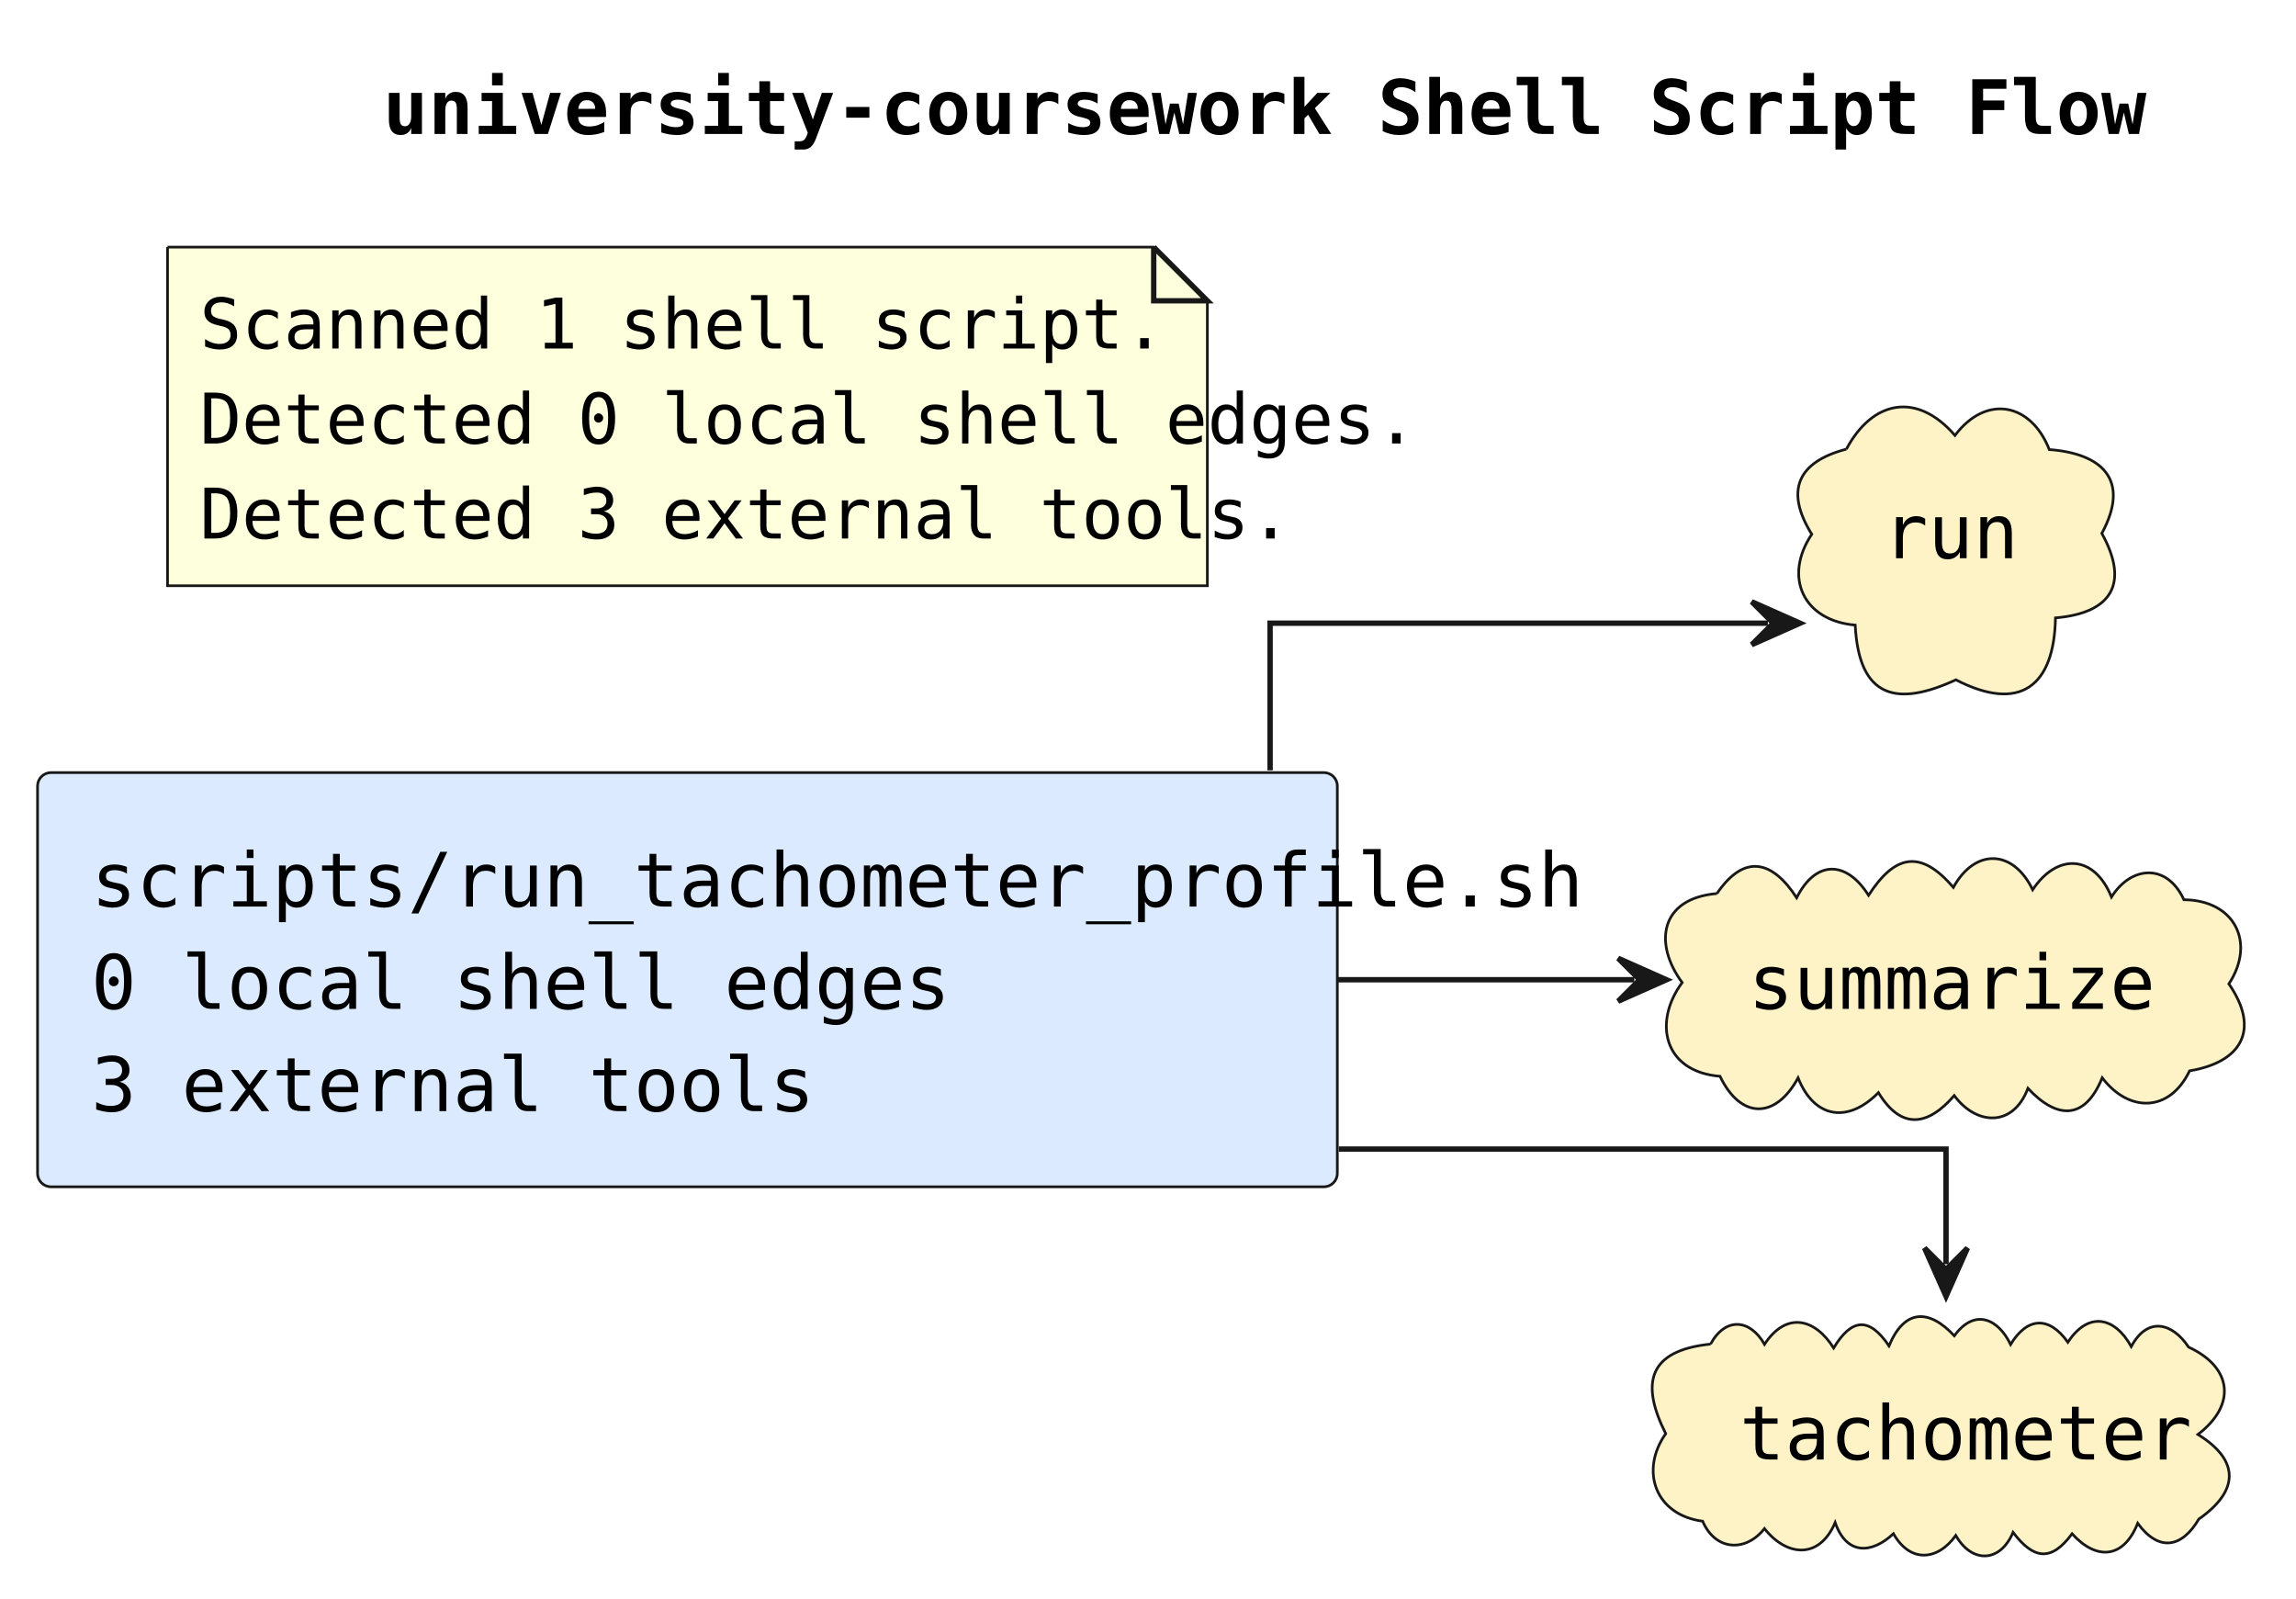
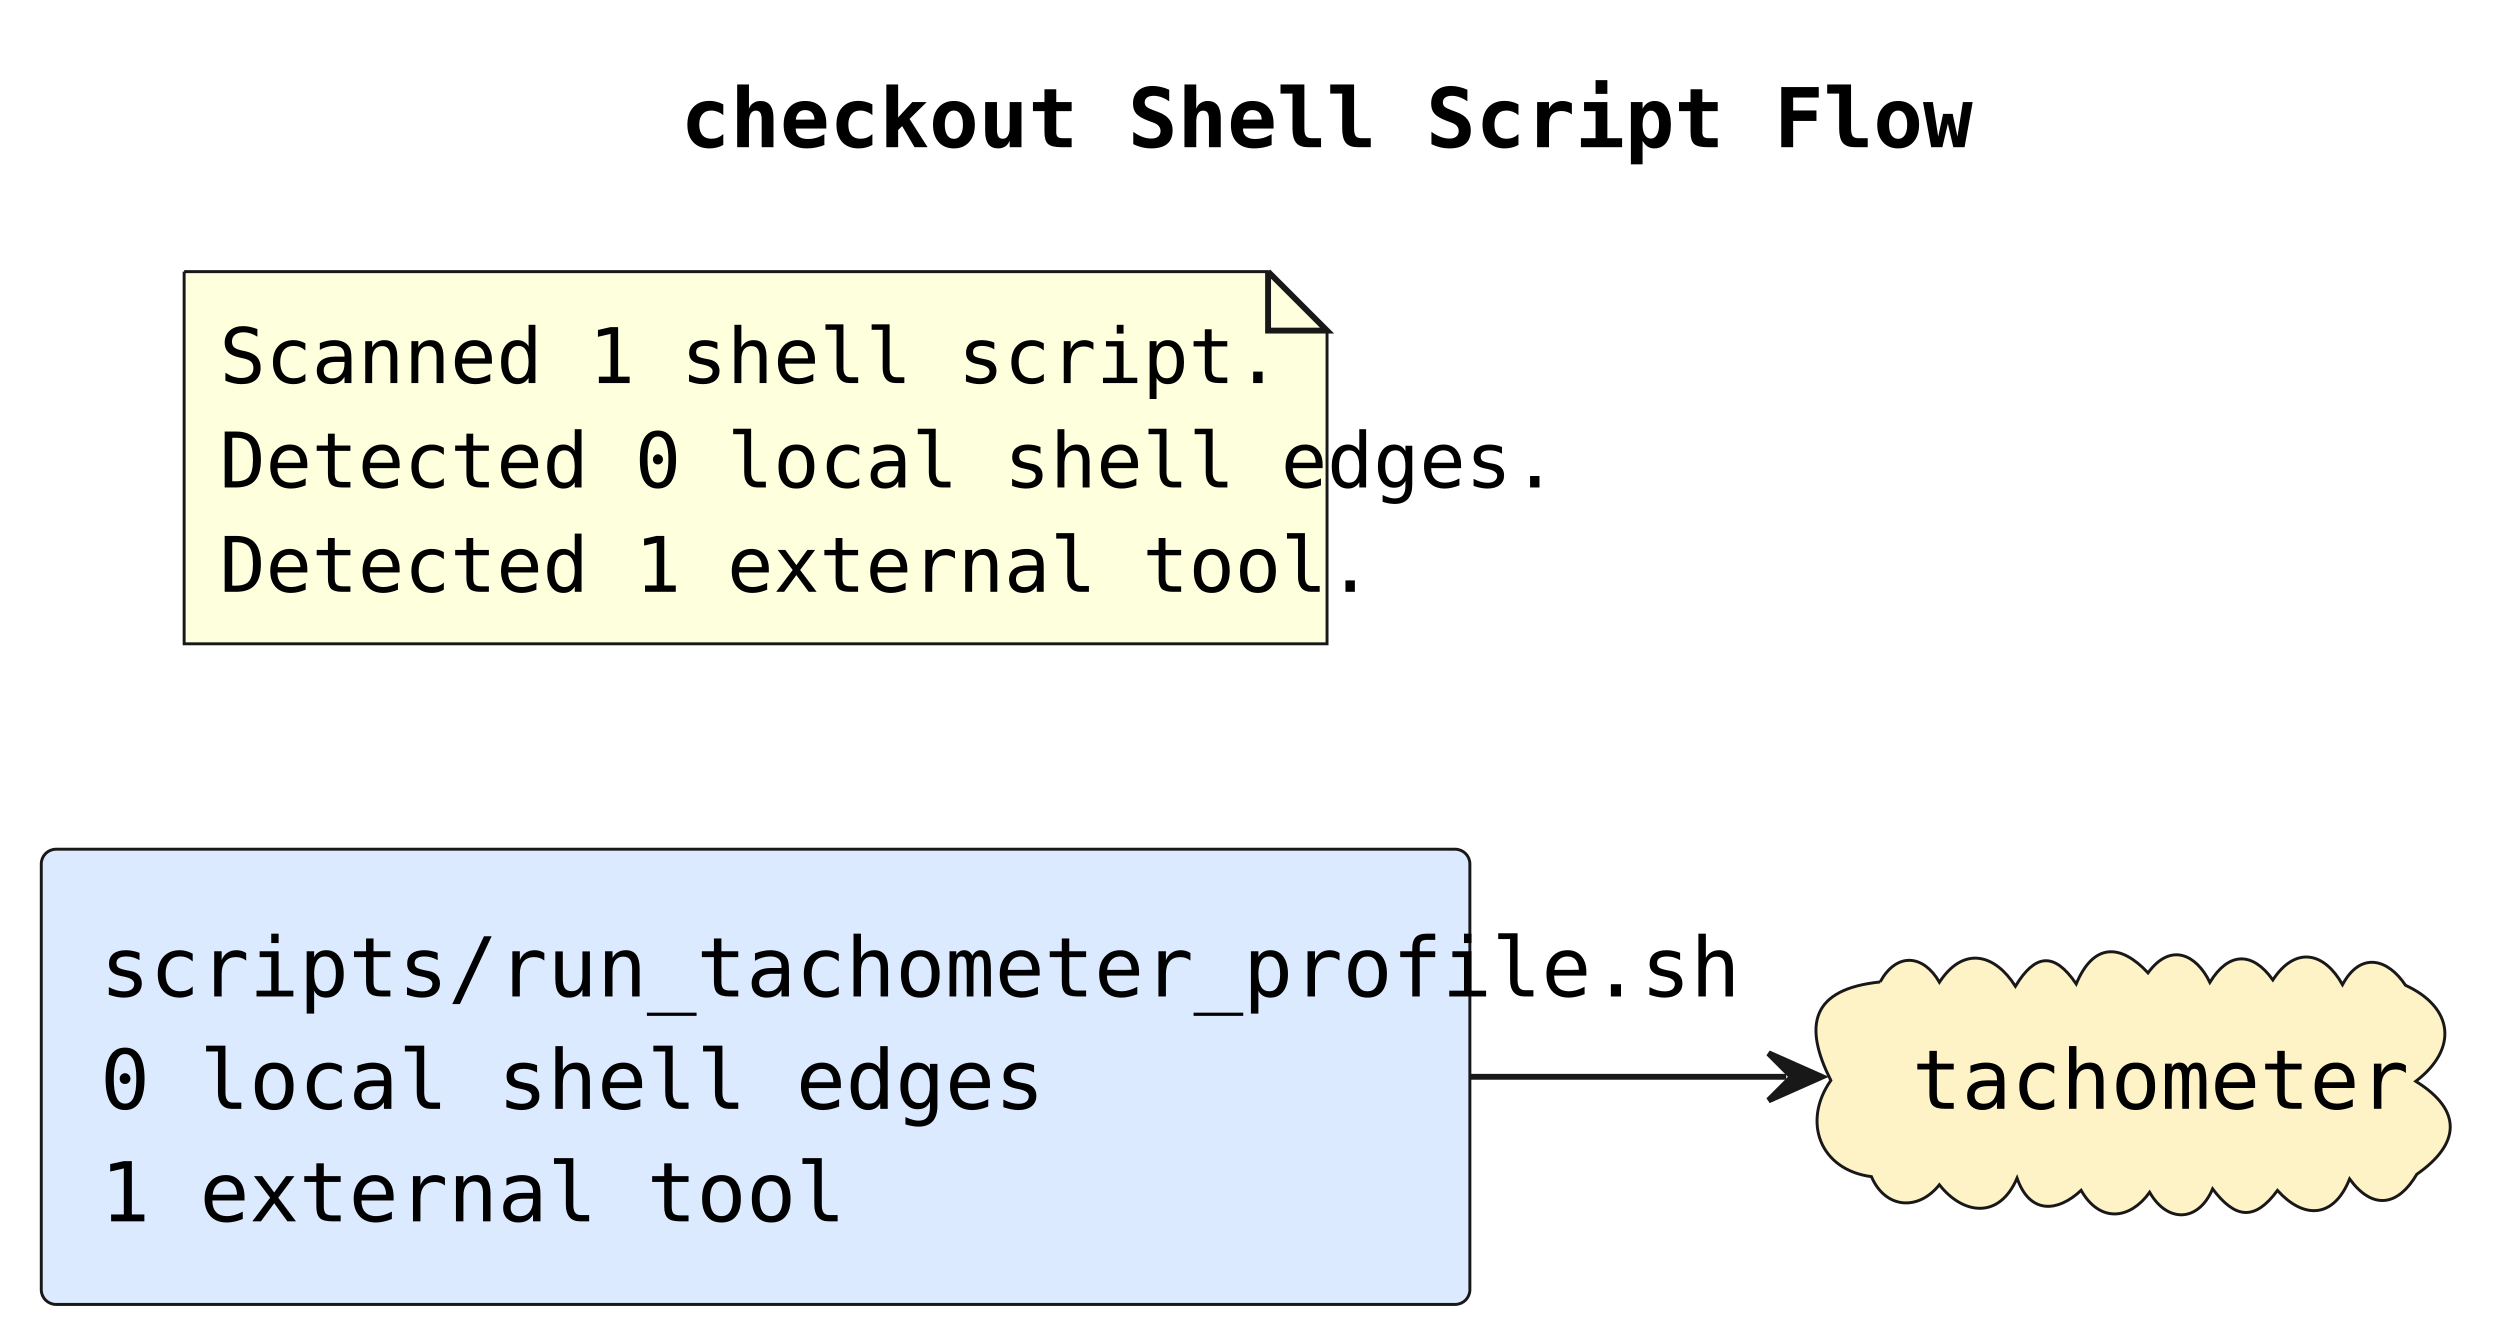
- <svg xmlns="http://www.w3.org/2000/svg" contentStyleType="text/css" data-diagram-type="DESCRIPTION" height="298px" preserveAspectRatio="none" style="width:428px;height:298px;background:#FFFFFF;" version="1.1" viewBox="0 0 428 298" width="428px" zoomAndPan="magnify">
+ <svg xmlns="http://www.w3.org/2000/svg" contentStyleType="text/css" data-diagram-type="DESCRIPTION" height="227px" preserveAspectRatio="none" style="width:424px;height:227px;background:#FFFFFF;" version="1.1" viewBox="0 0 424 227" width="424px" zoomAndPan="magnify">
  <defs />
  <g>
    <g class="title" data-source-line="1">
-       <text fill="#000000" font-family="Monospace" font-size="14" font-weight="bold" lengthAdjust="spacing" textLength="271.627" x="71.403" y="24.966">university-coursework Shell Script Flow</text>
+       <text fill="#000000" font-family="Monospace" font-size="14" font-weight="bold" lengthAdjust="spacing" textLength="179.896" x="115.422" y="24.966">checkout Shell Script Flow</text>
    </g>
    <g class="entity" data-qualified-name="shell_scripts_run_tachometer_profile_sh" data-source-line="7" id="ent0002">
-       <rect fill="#DBEAFE" height="77.204" rx="2.5" ry="2.5" style="stroke:#181818;stroke-width:0.5;" width="242.291" x="7" y="144.018" />
-       <text fill="#000000" font-family="Monospace" font-size="14" lengthAdjust="spacing" textLength="222.291" x="17" y="168.984">scripts/run_tachometer_profile.sh</text>
-       <text fill="#000000" font-family="Monospace" font-size="14" lengthAdjust="spacing" textLength="119.391" x="17" y="188.052">0 local shell edges</text>
-       <text fill="#000000" font-family="Monospace" font-size="14" lengthAdjust="spacing" textLength="101.752" x="17" y="207.12">3 external tools</text>
+       <rect fill="#DBEAFE" height="77.204" rx="2.5" ry="2.5" style="stroke:#181818;stroke-width:0.5;" width="242.291" x="7" y="144.028" />
+       <text fill="#000000" font-family="Monospace" font-size="14" lengthAdjust="spacing" textLength="222.291" x="17" y="168.994">scripts/run_tachometer_profile.sh</text>
+       <text fill="#000000" font-family="Monospace" font-size="14" lengthAdjust="spacing" textLength="119.391" x="17" y="188.062">0 local shell edges</text>
+       <text fill="#000000" font-family="Monospace" font-size="14" lengthAdjust="spacing" textLength="95.046" x="17" y="207.13">1 external tool</text>
    </g>
-     <g class="entity" data-qualified-name="tool_run" data-source-line="8" id="ent0003">
-       <path d="M344.19,83.721 C349.062,74.579 357.365,72.98 364.425,81.164 C370.289,73.4 378.613,75.138 382.013,83.802 C391.602,84.511 397.292,89.264 391.804,99.424 C397.038,108.87 393.536,114.29 383.163,115.173 C382.925,127.897 376.593,132.892 364.6,126.721 C353.693,131.754 346.531,130.268 345.83,116.52 C336.169,115.686 332.381,107.594 337.734,99.583 C332.678,91.456 335.095,86.088 344.19,83.721" fill="#FEF3C7" style="stroke:#181818;stroke-width:0.5;" />
-       <text fill="#000000" font-family="Monospace" font-size="14" lengthAdjust="spacing" textLength="23.086" x="350.98" y="104.054">run</text>
+     <g class="entity" data-qualified-name="tool_tachometer" data-source-line="8" id="ent0003">
+       <path d="M318.867,166.541 C321.641,161.467 326.196,161.827 328.927,166.584 C333.008,160.359 338.356,161.785 341.813,167.271 C345.13,161.784 348.386,161.358 352.128,166.874 C355.019,159.97 359.572,159.931 364.306,164.999 C368.121,159.761 372.512,161.861 374.793,166.61 C377.926,161.481 381.955,161.266 385.476,166.197 C389.317,160.356 394.221,161.478 397.288,167.002 C400.356,161.299 404.997,162.598 407.972,167.1 C416.201,170.911 416.882,177.925 409.72,183.387 C417.74,188.351 417.221,194.032 409.888,199.16 C406.706,204.562 402.419,205.303 398.491,199.95 C395.833,206.615 390.772,206.874 386.258,201.9 C382.293,207.284 378.975,206.548 375.257,201.635 C372.849,207.322 367.585,207.465 364.582,202.217 C361.173,206.953 356.075,207.37 352.959,201.883 C348.935,205.662 344.225,205.942 342.093,199.809 C339.093,206.828 332.956,206.067 328.917,200.936 C325.373,205.414 319.747,205.05 317.395,199.559 C308.588,198.41 305.632,190.164 310.509,183.241 C305.792,173.838 307.212,167.749 318.867,166.541" fill="#FEF3C7" style="stroke:#181818;stroke-width:0.5;" />
+       <text fill="#000000" font-family="Monospace" font-size="14" lengthAdjust="spacing" textLength="76.468" x="324.29" y="188.054">tachometer</text>
    </g>
-     <g class="entity" data-qualified-name="tool_summarize" data-source-line="9" id="ent0004">
-       <path d="M320.056,166.558 C325.25,158.938 330.488,160.512 334.915,167.346 C338.532,160.195 344.239,160.429 348.32,166.889 C353.154,159.425 357.921,158.155 364.126,165.417 C368.187,158.05 375.286,158.316 378.911,165.851 C383.495,158.991 390.387,159.268 393.602,167.209 C397.239,161.395 403.939,160.832 407.102,167.713 C416.469,167.784 420.579,175.601 415.489,183.401 C421.434,192.014 417.761,198.017 408.166,199.609 C404.384,207.46 396.795,207.368 391.876,200.902 C388.57,209.019 383.288,208.51 378.029,202.867 C375.237,210.247 368.354,209.734 364.295,204.216 C359.466,209.793 354.495,210.772 350.158,203.668 C344.6,209.336 338.279,208.645 335.182,200.917 C330.992,208.636 324.502,208.676 320.628,200.625 C310.068,199.77 308.135,190.468 313.577,183.155 C308.263,175.971 309.329,167.48 320.056,166.558" fill="#FEF3C7" style="stroke:#181818;stroke-width:0.5;" />
-       <text fill="#000000" font-family="Monospace" font-size="14" lengthAdjust="spacing" textLength="73.262" x="325.89" y="188.054">summarize</text>
-     </g>
-     <g class="entity" data-qualified-name="tool_tachometer" data-source-line="10" id="ent0005">
-       <path d="M318.867,250.541 C321.641,245.467 326.196,245.827 328.927,250.584 C333.008,244.359 338.356,245.785 341.813,251.271 C345.13,245.784 348.386,245.358 352.128,250.874 C355.019,243.97 359.572,243.931 364.306,248.999 C368.121,243.761 372.512,245.861 374.793,250.61 C377.926,245.481 381.955,245.266 385.476,250.197 C389.317,244.356 394.221,245.478 397.288,251.002 C400.356,245.299 404.997,246.598 407.972,251.1 C416.201,254.911 416.882,261.925 409.72,267.387 C417.74,272.351 417.221,278.032 409.888,283.16 C406.706,288.562 402.419,289.303 398.491,283.95 C395.833,290.615 390.772,290.874 386.258,285.9 C382.293,291.284 378.975,290.548 375.257,285.635 C372.849,291.322 367.585,291.465 364.582,286.217 C361.173,290.953 356.075,291.37 352.959,285.883 C348.935,289.662 344.225,289.942 342.093,283.809 C339.093,290.828 332.956,290.067 328.917,284.936 C325.373,289.414 319.747,289.05 317.395,283.559 C308.588,282.41 305.632,274.164 310.509,267.241 C305.792,257.838 307.212,251.749 318.867,250.541" fill="#FEF3C7" style="stroke:#181818;stroke-width:0.5;" />
-       <text fill="#000000" font-family="Monospace" font-size="14" lengthAdjust="spacing" textLength="76.468" x="324.29" y="272.054">tachometer</text>
-     </g>
-     <g class="entity" data-qualified-name="shellGraphSummary" data-source-line="15" id="ent0009">
+     <g class="entity" data-qualified-name="shellGraphSummary" data-source-line="11" id="ent0005">
      <path d="M31.23,46.068 L31.23,109.186 L225.065,109.186 L225.065,56.068 L215.065,46.068 L31.23,46.068" fill="#FEFFDD" style="stroke:#181818;stroke-width:0.5;" />
      <path d="M215.065,46.068 L215.065,56.068 L225.065,56.068 L215.065,46.068" fill="#FEFFDD" style="stroke:#181818;stroke-width:1;" />
      <text fill="#000000" font-family="Monospace" font-size="13" lengthAdjust="spacing" textLength="135.304" x="37.23" y="64.965">Scanned 1 shell script.</text>
      <text fill="#000000" font-family="Monospace" font-size="13" lengthAdjust="spacing" textLength="172.835" x="37.23" y="82.671">Detected 0 local shell edges.</text>
-       <text fill="#000000" font-family="Monospace" font-size="13" lengthAdjust="spacing" textLength="156.455" x="37.23" y="100.377">Detected 3 external tools.</text>
+       <text fill="#000000" font-family="Monospace" font-size="13" lengthAdjust="spacing" textLength="150.228" x="37.23" y="100.377">Detected 1 external tool.</text>
    </g>
-     <g class="link" data-entity-1="ent0002" data-entity-2="ent0003" data-link-type="dependency" data-source-line="11" id="lnk6">
-       <path d="M236.76,143.588 C236.76,129.118 236.76,116.168 236.76,116.168 C236.76,116.168 292.59,116.168 329.55,116.168" fill="none" id="shell_scripts_run_tachometer_profile_sh-to-tool_run" style="stroke:#181818;stroke-width:1;" />
-       <polygon fill="#181818" points="335.55,116.168,326.55,112.168,330.55,116.168,326.55,120.168,335.55,116.168" style="stroke:#181818;stroke-width:1;" />
-     </g>
-     <g class="link" data-entity-1="ent0002" data-entity-2="ent0004" data-link-type="dependency" data-source-line="12" id="lnk7">
-       <path d="M249.45,182.628 C271.01,182.628 286.38,182.628 304.65,182.628" fill="none" id="shell_scripts_run_tachometer_profile_sh-to-tool_summarize" style="stroke:#181818;stroke-width:1;" />
-       <polygon fill="#181818" points="310.65,182.628,301.65,178.628,305.65,182.628,301.65,186.628,310.65,182.628" style="stroke:#181818;stroke-width:1;" />
-     </g>
-     <g class="link" data-entity-1="ent0002" data-entity-2="ent0005" data-link-type="dependency" data-source-line="13" id="lnk8">
-       <path d="M249.58,214.188 C306.82,214.188 362.76,214.188 362.76,214.188 C362.76,214.188 362.76,222.128 362.76,235.638" fill="none" id="shell_scripts_run_tachometer_profile_sh-to-tool_tachometer" style="stroke:#181818;stroke-width:1;" />
-       <polygon fill="#181818" points="362.76,241.638,366.76,232.638,362.76,236.638,358.76,232.638,362.76,241.638" style="stroke:#181818;stroke-width:1;" />
+     <g class="link" data-entity-1="ent0002" data-entity-2="ent0003" data-link-type="dependency" data-source-line="9" id="lnk4">
+       <path d="M249.45,182.628 C270.34,182.628 285.06,182.628 302.94,182.628" fill="none" id="shell_scripts_run_tachometer_profile_sh-to-tool_tachometer" style="stroke:#181818;stroke-width:1;" />
+       <polygon fill="#181818" points="308.94,182.628,299.94,178.628,303.94,182.628,299.94,186.628,308.94,182.628" style="stroke:#181818;stroke-width:1;" />
    </g>
  </g>
</svg>
